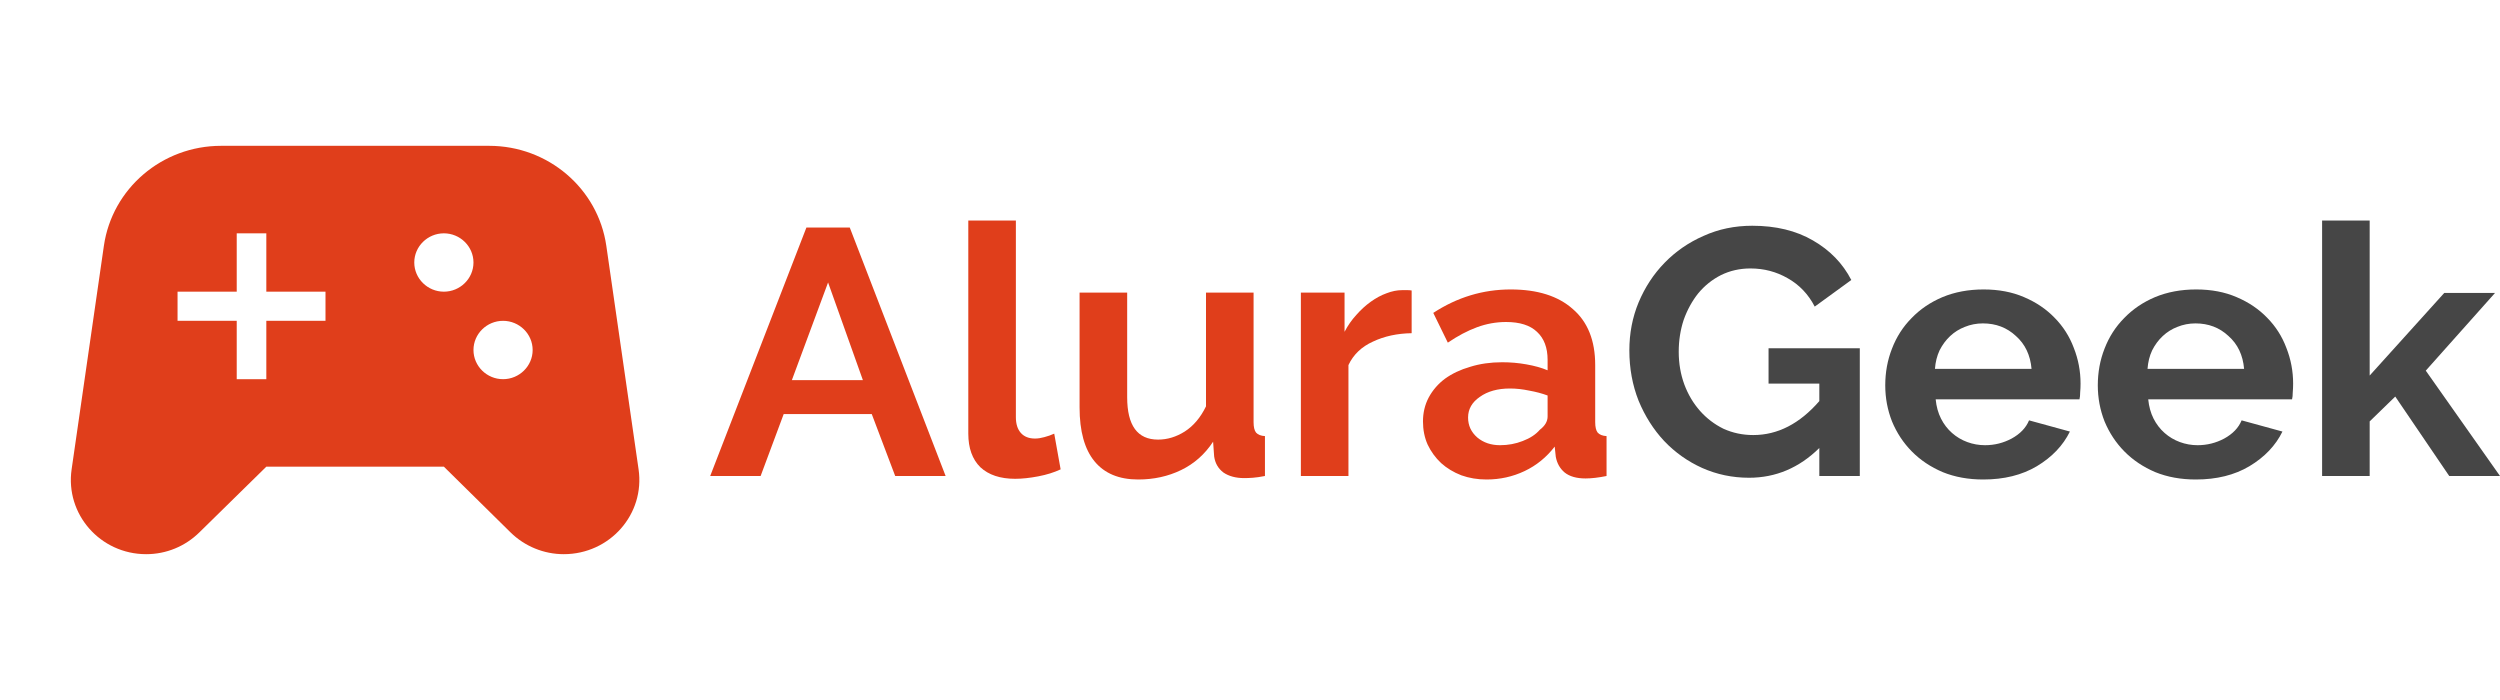
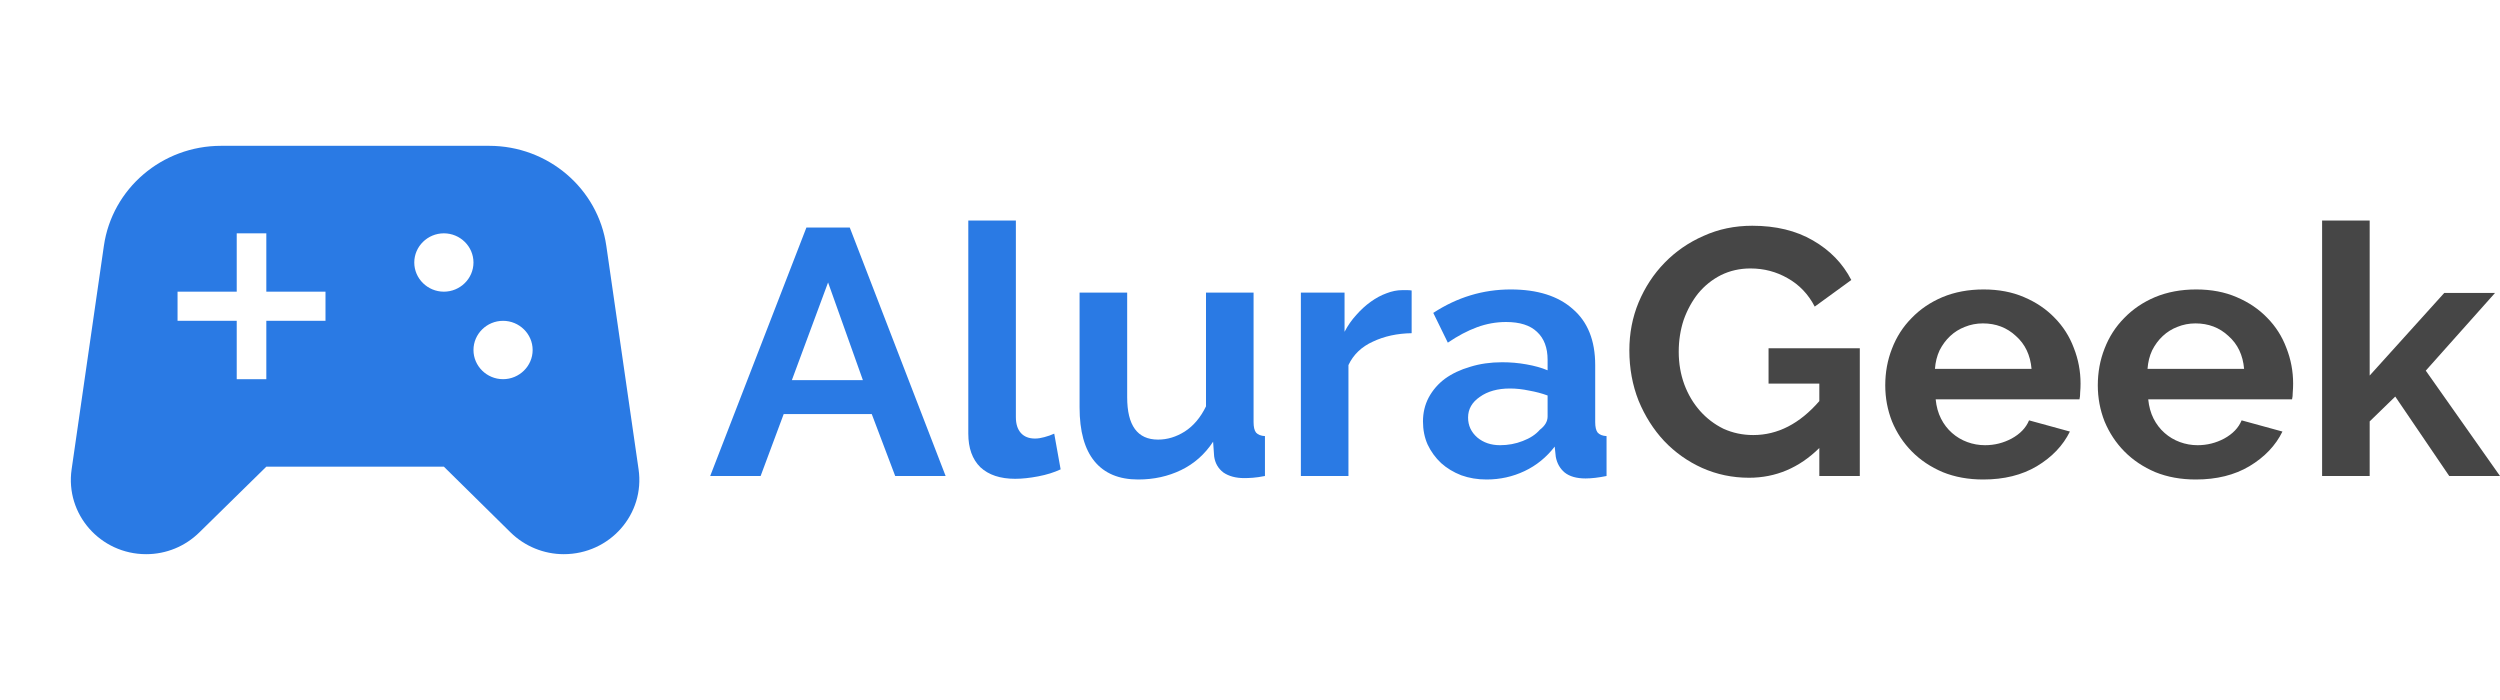
<svg xmlns="http://www.w3.org/2000/svg" width="100" height="28" viewBox="0 0 100 28" fill="none">
-   <path d="M25.543 18.772L24.253 9.835C23.922 7.537 21.921 5.833 19.566 5.833H8.842C6.487 5.833 4.486 7.537 4.155 9.835L2.865 18.772C2.604 20.568 4.013 22.167 5.847 22.167C6.652 22.167 7.41 21.852 7.978 21.292L10.653 18.667H17.755L20.418 21.292C20.986 21.852 21.756 22.167 22.549 22.167C24.395 22.167 25.804 20.568 25.543 18.772ZM13.02 12.833H10.653V15.167H9.469V12.833H7.102V11.667H9.469V9.333H10.653V11.667H13.02V12.833ZM17.755 11.667C17.104 11.667 16.571 11.142 16.571 10.5C16.571 9.858 17.104 9.333 17.755 9.333C18.406 9.333 18.939 9.858 18.939 10.5C18.939 11.142 18.406 11.667 17.755 11.667ZM20.122 15.167C19.471 15.167 18.939 14.642 18.939 14C18.939 13.358 19.471 12.833 20.122 12.833C20.773 12.833 21.306 13.358 21.306 14C21.306 14.642 20.773 15.167 20.122 15.167Z" fill="#E03E1B" />
+   <path d="M25.543 18.772L24.253 9.835C23.922 7.537 21.921 5.833 19.566 5.833H8.842C6.487 5.833 4.486 7.537 4.155 9.835L2.865 18.772C2.604 20.568 4.013 22.167 5.847 22.167C6.652 22.167 7.41 21.852 7.978 21.292L10.653 18.667H17.755L20.418 21.292C20.986 21.852 21.756 22.167 22.549 22.167C24.395 22.167 25.804 20.568 25.543 18.772ZM13.02 12.833H10.653V15.167H9.469V12.833H7.102V11.667H9.469V9.333H10.653V11.667H13.02V12.833ZM17.755 11.667C17.104 11.667 16.571 11.142 16.571 10.5C16.571 9.858 17.104 9.333 17.755 9.333C18.406 9.333 18.939 9.858 18.939 10.5C18.939 11.142 18.406 11.667 17.755 11.667ZM20.122 15.167C19.471 15.167 18.939 14.642 18.939 14C18.939 13.358 19.471 12.833 20.122 12.833C20.773 12.833 21.306 13.358 21.306 14C21.306 14.642 20.773 15.167 20.122 15.167Z" fill="#2A7AE4" />
  <path d="M72.773 17.92C71.968 18.713 71.031 19.11 69.961 19.11C69.298 19.11 68.673 18.979 68.086 18.718C67.508 18.457 67.002 18.097 66.566 17.64C66.14 17.183 65.799 16.646 65.544 16.03C65.297 15.405 65.174 14.733 65.174 14.014C65.174 13.333 65.297 12.693 65.544 12.096C65.799 11.489 66.145 10.962 66.581 10.514C67.025 10.057 67.546 9.697 68.143 9.436C68.74 9.165 69.388 9.03 70.089 9.03C71.036 9.03 71.845 9.226 72.518 9.618C73.199 10.01 73.711 10.537 74.052 11.2L72.589 12.264C72.333 11.769 71.973 11.391 71.509 11.13C71.055 10.869 70.558 10.738 70.018 10.738C69.592 10.738 69.199 10.827 68.839 11.004C68.489 11.181 68.186 11.424 67.93 11.732C67.684 12.04 67.49 12.395 67.347 12.796C67.215 13.197 67.149 13.622 67.149 14.07C67.149 14.537 67.224 14.975 67.376 15.386C67.527 15.787 67.736 16.137 68.001 16.436C68.266 16.735 68.579 16.973 68.938 17.15C69.308 17.318 69.705 17.402 70.131 17.402C71.107 17.402 71.987 16.949 72.773 16.044V15.344H70.742V13.93H74.392V19.04H72.773V17.92Z" fill="#464646" />
  <path d="M79.33 19.18C78.733 19.18 78.194 19.082 77.711 18.886C77.228 18.681 76.816 18.405 76.475 18.06C76.134 17.715 75.869 17.313 75.68 16.856C75.5 16.399 75.41 15.918 75.41 15.414C75.41 14.891 75.5 14.401 75.68 13.944C75.859 13.477 76.12 13.071 76.461 12.726C76.802 12.371 77.213 12.091 77.697 11.886C78.189 11.681 78.738 11.578 79.344 11.578C79.95 11.578 80.49 11.681 80.963 11.886C81.446 12.091 81.853 12.367 82.185 12.712C82.526 13.057 82.781 13.459 82.952 13.916C83.132 14.373 83.222 14.849 83.222 15.344C83.222 15.465 83.217 15.582 83.207 15.694C83.207 15.806 83.198 15.899 83.179 15.974H77.427C77.455 16.263 77.526 16.52 77.64 16.744C77.753 16.968 77.9 17.159 78.08 17.318C78.26 17.477 78.463 17.598 78.691 17.682C78.918 17.766 79.155 17.808 79.401 17.808C79.78 17.808 80.135 17.719 80.466 17.542C80.807 17.355 81.039 17.113 81.162 16.814L82.796 17.262C82.521 17.822 82.081 18.284 81.475 18.648C80.878 19.003 80.163 19.18 79.33 19.18ZM81.262 14.756C81.214 14.205 81.006 13.767 80.637 13.44C80.277 13.104 79.837 12.936 79.316 12.936C79.06 12.936 78.819 12.983 78.591 13.076C78.374 13.16 78.179 13.281 78.009 13.44C77.838 13.599 77.697 13.79 77.583 14.014C77.479 14.238 77.417 14.485 77.398 14.756H81.262Z" fill="#464646" />
  <path d="M87.833 19.18C87.236 19.18 86.696 19.082 86.213 18.886C85.731 18.681 85.319 18.405 84.978 18.06C84.637 17.715 84.372 17.313 84.182 16.856C84.002 16.399 83.912 15.918 83.912 15.414C83.912 14.891 84.002 14.401 84.182 13.944C84.362 13.477 84.623 13.071 84.964 12.726C85.305 12.371 85.716 12.091 86.199 11.886C86.692 11.681 87.241 11.578 87.847 11.578C88.453 11.578 88.993 11.681 89.466 11.886C89.949 12.091 90.356 12.367 90.688 12.712C91.029 13.057 91.284 13.459 91.455 13.916C91.635 14.373 91.725 14.849 91.725 15.344C91.725 15.465 91.72 15.582 91.71 15.694C91.71 15.806 91.701 15.899 91.682 15.974H85.929C85.958 16.263 86.029 16.52 86.142 16.744C86.256 16.968 86.403 17.159 86.583 17.318C86.763 17.477 86.966 17.598 87.194 17.682C87.421 17.766 87.658 17.808 87.904 17.808C88.282 17.808 88.638 17.719 88.969 17.542C89.31 17.355 89.542 17.113 89.665 16.814L91.298 17.262C91.024 17.822 90.584 18.284 89.978 18.648C89.381 19.003 88.666 19.18 87.833 19.18ZM89.764 14.756C89.717 14.205 89.509 13.767 89.139 13.44C88.78 13.104 88.339 12.936 87.819 12.936C87.563 12.936 87.321 12.983 87.094 13.076C86.876 13.16 86.682 13.281 86.512 13.44C86.341 13.599 86.199 13.79 86.086 14.014C85.981 14.238 85.92 14.485 85.901 14.756H89.764Z" fill="#464646" />
  <path d="M97.969 19.04L95.81 15.862L94.787 16.856V19.04H92.884V8.82H94.787V15.022L97.77 11.718H99.801L97.031 14.826L100 19.04H97.969Z" fill="#464646" />
-   <path d="M32.257 9.1H33.99L37.825 19.04H35.808L34.87 16.562H31.348L30.425 19.04H28.408L32.257 9.1ZM34.515 15.204L33.123 11.298L31.675 15.204H34.515Z" fill="#E03E1B" />
-   <path d="M38.732 8.82H40.635V16.688C40.635 16.959 40.702 17.169 40.834 17.318C40.967 17.467 41.156 17.542 41.402 17.542C41.516 17.542 41.639 17.523 41.772 17.486C41.914 17.449 42.046 17.402 42.169 17.346L42.425 18.774C42.169 18.895 41.871 18.989 41.53 19.054C41.189 19.119 40.882 19.152 40.607 19.152C40.01 19.152 39.546 18.998 39.215 18.69C38.893 18.373 38.732 17.925 38.732 17.346V8.82Z" fill="#E03E1B" />
-   <path d="M45.527 19.18C44.76 19.18 44.178 18.937 43.78 18.452C43.382 17.967 43.183 17.248 43.183 16.296V11.704H45.087V15.89C45.087 17.019 45.498 17.584 46.322 17.584C46.692 17.584 47.047 17.477 47.388 17.262C47.738 17.038 48.022 16.702 48.24 16.254V11.704H50.143V16.884C50.143 17.08 50.176 17.22 50.242 17.304C50.318 17.388 50.437 17.435 50.598 17.444V19.04C50.408 19.077 50.247 19.101 50.115 19.11C49.992 19.119 49.878 19.124 49.774 19.124C49.433 19.124 49.154 19.049 48.936 18.9C48.727 18.741 48.604 18.527 48.566 18.256L48.524 17.668C48.193 18.172 47.766 18.55 47.245 18.802C46.725 19.054 46.152 19.18 45.527 19.18Z" fill="#E03E1B" />
-   <path d="M56.466 13.328C55.889 13.337 55.372 13.449 54.918 13.664C54.463 13.869 54.137 14.182 53.938 14.602V19.04H52.035V11.704H53.782V13.272C53.914 13.02 54.07 12.796 54.25 12.6C54.43 12.395 54.624 12.217 54.833 12.068C55.041 11.919 55.249 11.807 55.458 11.732C55.675 11.648 55.884 11.606 56.083 11.606C56.187 11.606 56.263 11.606 56.31 11.606C56.367 11.606 56.419 11.611 56.466 11.62V13.328Z" fill="#E03E1B" />
-   <path d="M59.461 19.18C59.102 19.18 58.765 19.124 58.453 19.012C58.141 18.891 57.871 18.727 57.643 18.522C57.416 18.307 57.236 18.06 57.104 17.78C56.98 17.5 56.919 17.192 56.919 16.856C56.919 16.511 56.995 16.193 57.146 15.904C57.307 15.605 57.525 15.353 57.8 15.148C58.084 14.943 58.42 14.784 58.808 14.672C59.196 14.551 59.622 14.49 60.086 14.49C60.418 14.49 60.74 14.518 61.052 14.574C61.374 14.63 61.658 14.709 61.904 14.812V14.392C61.904 13.907 61.762 13.533 61.478 13.272C61.204 13.011 60.792 12.88 60.243 12.88C59.845 12.88 59.457 12.95 59.078 13.09C58.699 13.23 58.311 13.435 57.913 13.706L57.331 12.516C58.287 11.891 59.319 11.578 60.427 11.578C61.497 11.578 62.326 11.839 62.913 12.362C63.51 12.875 63.808 13.622 63.808 14.602V16.884C63.808 17.08 63.841 17.22 63.907 17.304C63.983 17.388 64.101 17.435 64.262 17.444V19.04C63.94 19.105 63.661 19.138 63.424 19.138C63.064 19.138 62.785 19.059 62.586 18.9C62.397 18.741 62.279 18.531 62.231 18.27L62.188 17.864C61.857 18.293 61.455 18.62 60.981 18.844C60.508 19.068 60.001 19.18 59.461 19.18ZM60.001 17.808C60.323 17.808 60.626 17.752 60.91 17.64C61.204 17.528 61.431 17.379 61.592 17.192C61.8 17.033 61.904 16.856 61.904 16.66V15.82C61.677 15.736 61.431 15.671 61.166 15.624C60.901 15.568 60.645 15.54 60.399 15.54C59.907 15.54 59.504 15.652 59.192 15.876C58.879 16.091 58.723 16.366 58.723 16.702C58.723 17.019 58.846 17.285 59.092 17.5C59.338 17.705 59.641 17.808 60.001 17.808Z" fill="#E03E1B" />
+   <path d="M32.257 9.1H33.99L37.825 19.04H35.808L34.87 16.562H31.348L30.425 19.04H28.408L32.257 9.1ZM34.515 15.204L33.123 11.298L31.675 15.204H34.515Z" fill="#2A7AE4" />
+   <path d="M38.732 8.82H40.635V16.688C40.635 16.959 40.702 17.169 40.834 17.318C40.967 17.467 41.156 17.542 41.402 17.542C41.516 17.542 41.639 17.523 41.772 17.486C41.914 17.449 42.046 17.402 42.169 17.346L42.425 18.774C42.169 18.895 41.871 18.989 41.53 19.054C41.189 19.119 40.882 19.152 40.607 19.152C40.01 19.152 39.546 18.998 39.215 18.69C38.893 18.373 38.732 17.925 38.732 17.346V8.82Z" fill="#2A7AE4" />
+   <path d="M45.527 19.18C44.76 19.18 44.178 18.937 43.78 18.452C43.382 17.967 43.183 17.248 43.183 16.296V11.704H45.087V15.89C45.087 17.019 45.498 17.584 46.322 17.584C46.692 17.584 47.047 17.477 47.388 17.262C47.738 17.038 48.022 16.702 48.24 16.254V11.704H50.143V16.884C50.143 17.08 50.176 17.22 50.242 17.304C50.318 17.388 50.437 17.435 50.598 17.444V19.04C50.408 19.077 50.247 19.101 50.115 19.11C49.992 19.119 49.878 19.124 49.774 19.124C49.433 19.124 49.154 19.049 48.936 18.9C48.727 18.741 48.604 18.527 48.566 18.256L48.524 17.668C48.193 18.172 47.766 18.55 47.245 18.802C46.725 19.054 46.152 19.18 45.527 19.18Z" fill="#2A7AE4" />
+   <path d="M56.466 13.328C55.889 13.337 55.372 13.449 54.918 13.664C54.463 13.869 54.137 14.182 53.938 14.602V19.04H52.035V11.704H53.782V13.272C53.914 13.02 54.07 12.796 54.25 12.6C54.43 12.395 54.624 12.217 54.833 12.068C55.041 11.919 55.249 11.807 55.458 11.732C55.675 11.648 55.884 11.606 56.083 11.606C56.187 11.606 56.263 11.606 56.31 11.606C56.367 11.606 56.419 11.611 56.466 11.62V13.328Z" fill="#2A7AE4" />
+   <path d="M59.461 19.18C59.102 19.18 58.765 19.124 58.453 19.012C58.141 18.891 57.871 18.727 57.643 18.522C57.416 18.307 57.236 18.06 57.104 17.78C56.98 17.5 56.919 17.192 56.919 16.856C56.919 16.511 56.995 16.193 57.146 15.904C57.307 15.605 57.525 15.353 57.8 15.148C58.084 14.943 58.42 14.784 58.808 14.672C59.196 14.551 59.622 14.49 60.086 14.49C60.418 14.49 60.74 14.518 61.052 14.574C61.374 14.63 61.658 14.709 61.904 14.812V14.392C61.904 13.907 61.762 13.533 61.478 13.272C61.204 13.011 60.792 12.88 60.243 12.88C59.845 12.88 59.457 12.95 59.078 13.09C58.699 13.23 58.311 13.435 57.913 13.706L57.331 12.516C58.287 11.891 59.319 11.578 60.427 11.578C61.497 11.578 62.326 11.839 62.913 12.362C63.51 12.875 63.808 13.622 63.808 14.602V16.884C63.808 17.08 63.841 17.22 63.907 17.304C63.983 17.388 64.101 17.435 64.262 17.444V19.04C63.94 19.105 63.661 19.138 63.424 19.138C63.064 19.138 62.785 19.059 62.586 18.9C62.397 18.741 62.279 18.531 62.231 18.27L62.188 17.864C61.857 18.293 61.455 18.62 60.981 18.844C60.508 19.068 60.001 19.18 59.461 19.18ZM60.001 17.808C60.323 17.808 60.626 17.752 60.91 17.64C61.204 17.528 61.431 17.379 61.592 17.192C61.8 17.033 61.904 16.856 61.904 16.66V15.82C61.677 15.736 61.431 15.671 61.166 15.624C60.901 15.568 60.645 15.54 60.399 15.54C59.907 15.54 59.504 15.652 59.192 15.876C58.879 16.091 58.723 16.366 58.723 16.702C58.723 17.019 58.846 17.285 59.092 17.5C59.338 17.705 59.641 17.808 60.001 17.808Z" fill="#2A7AE4" />
</svg>
